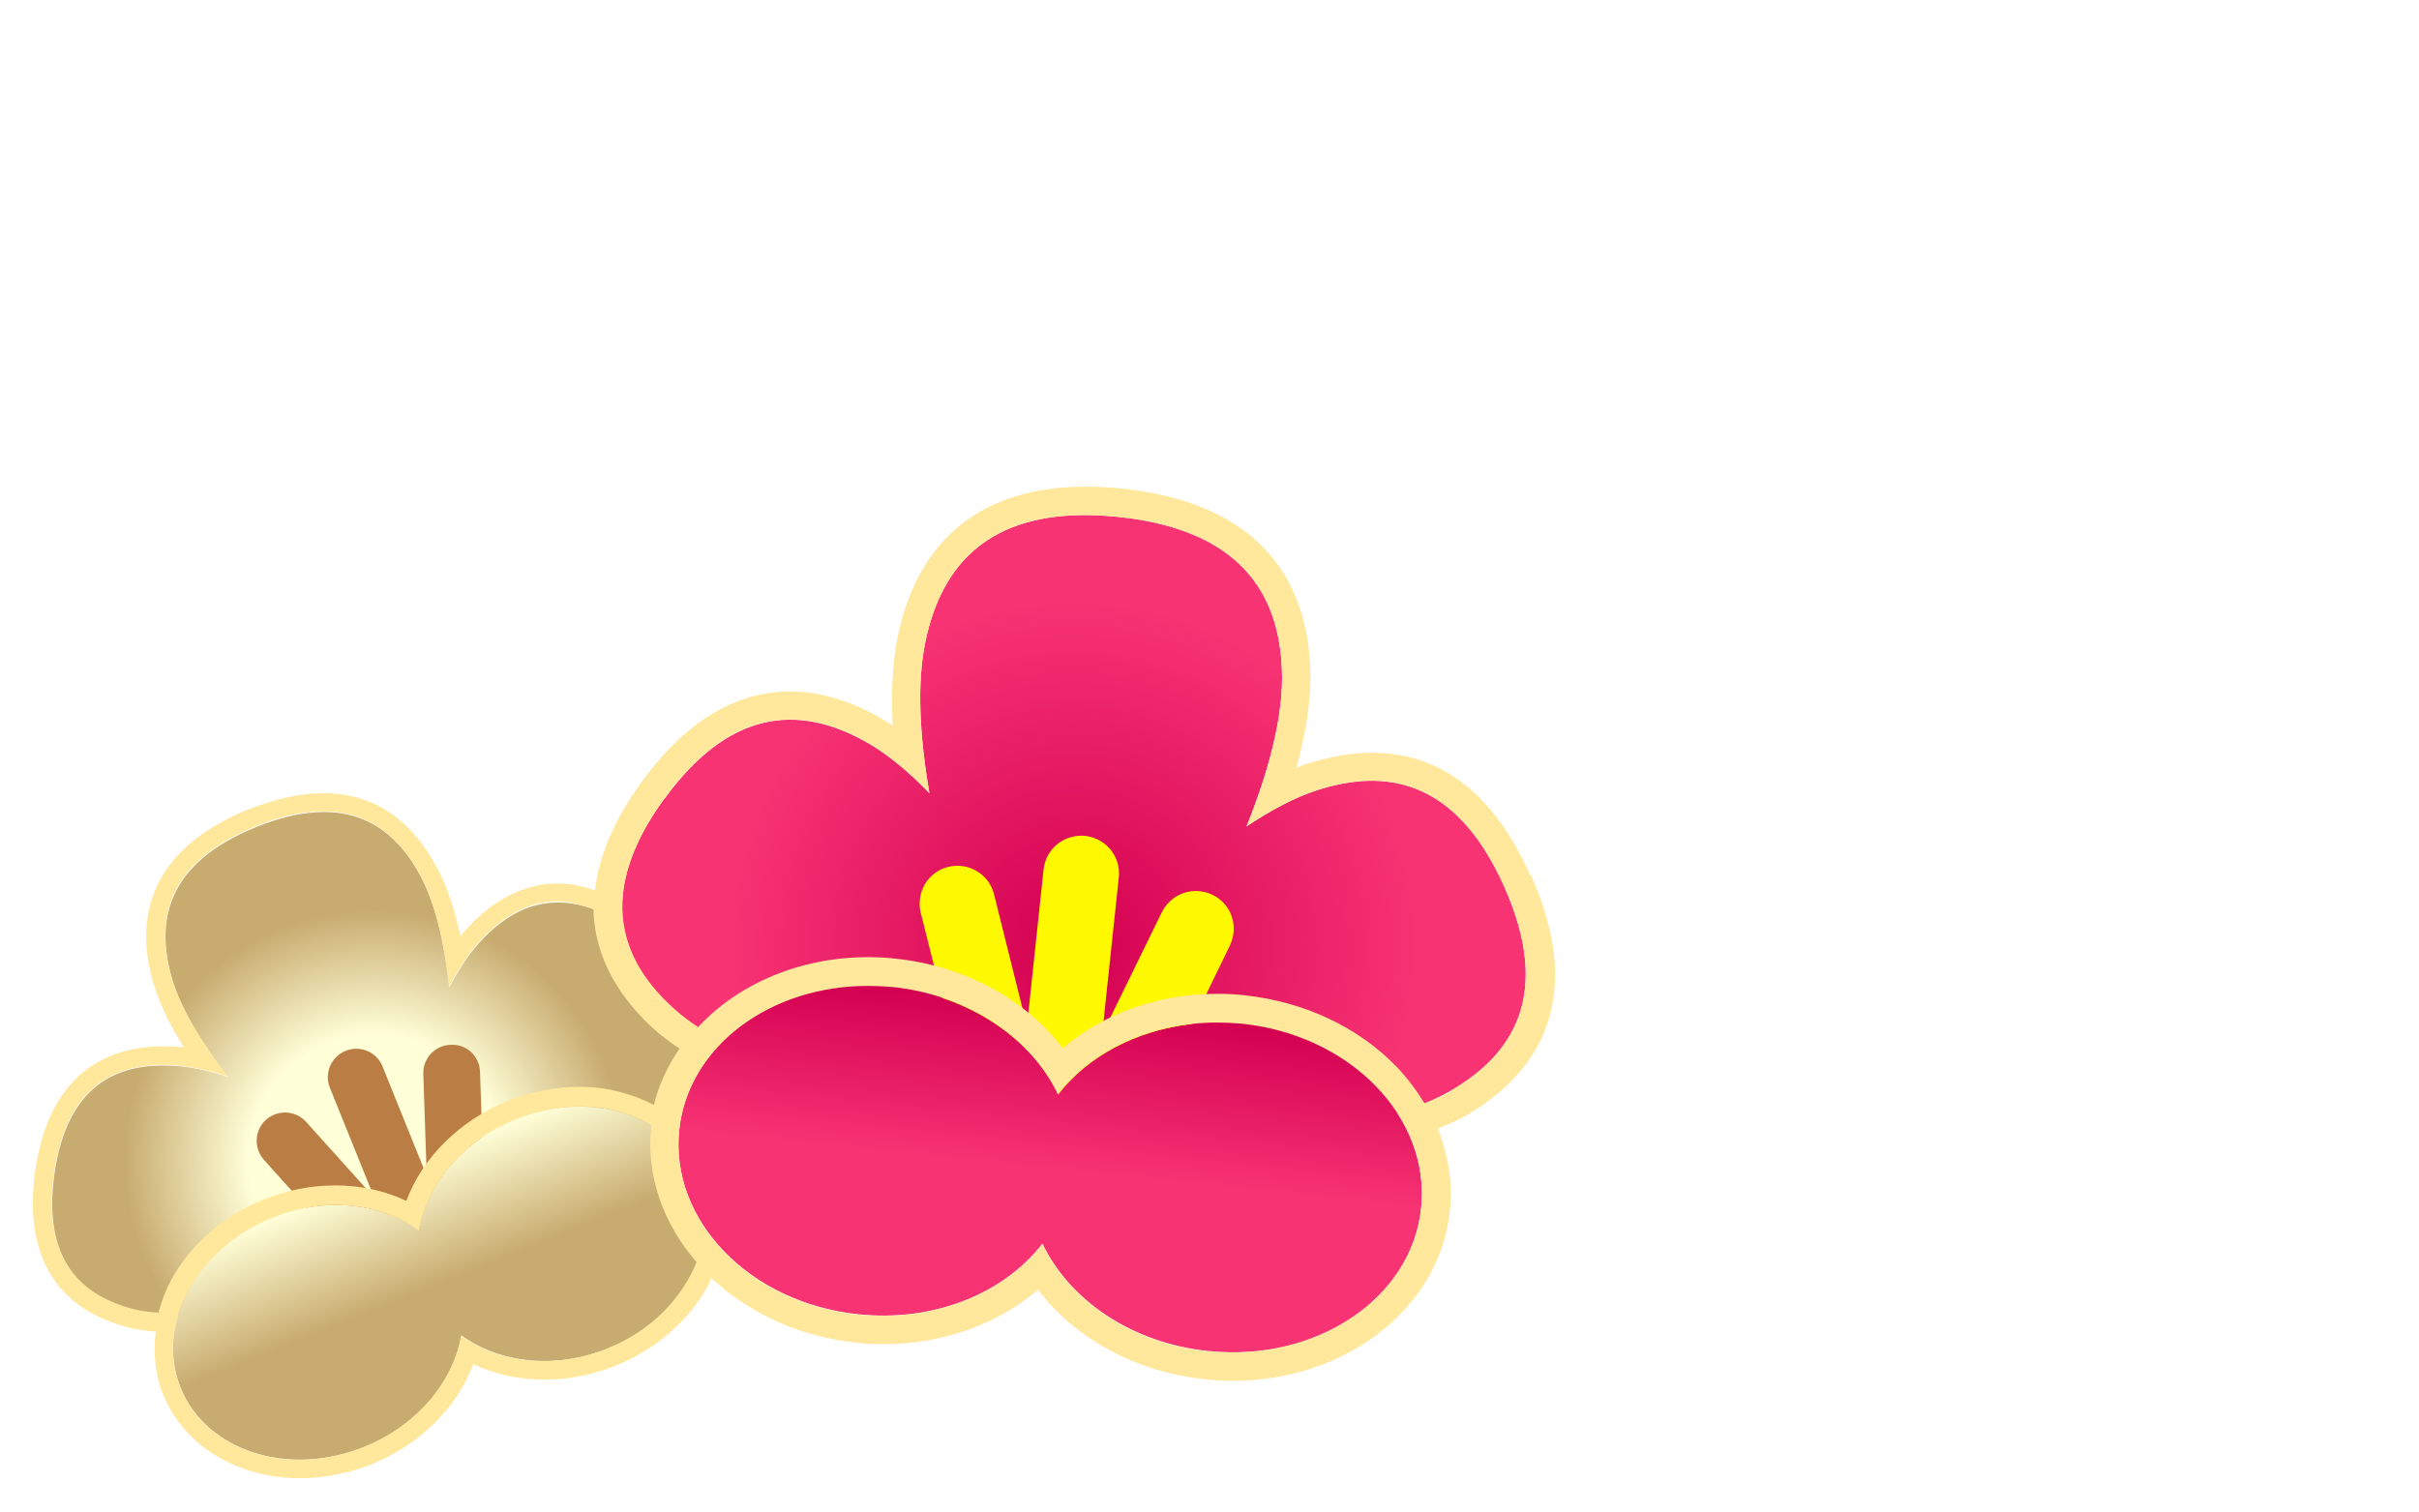
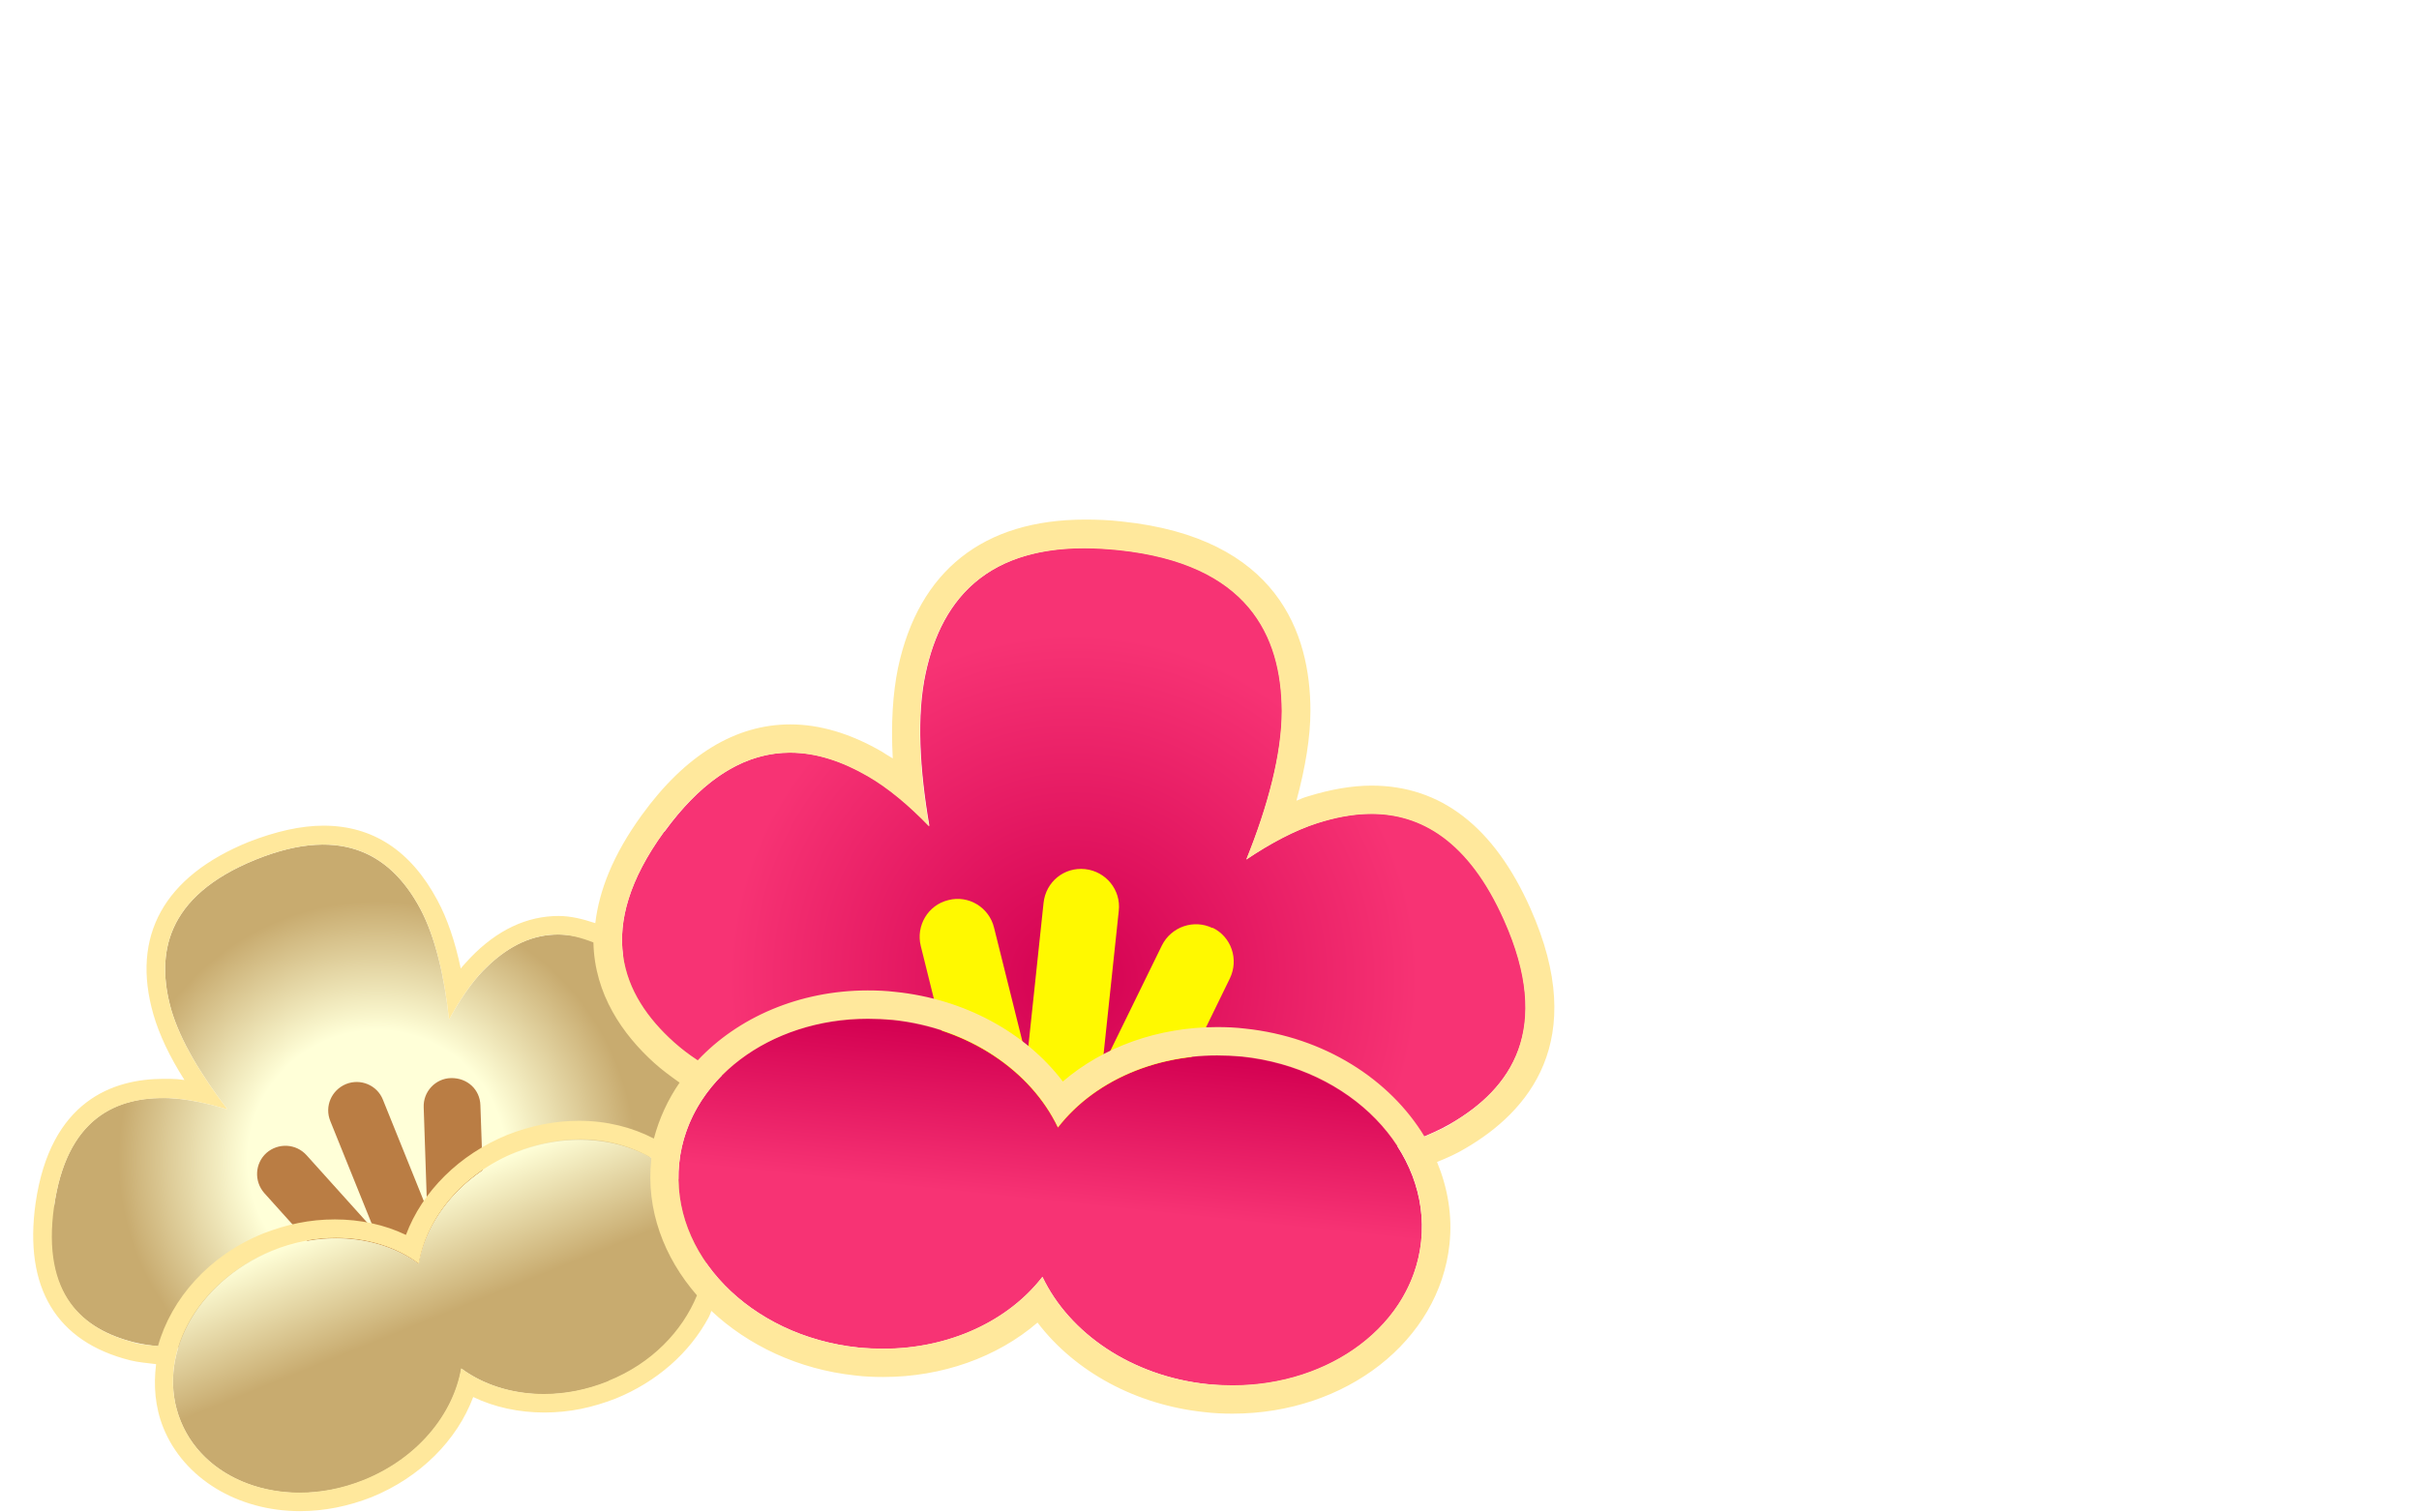
<svg xmlns="http://www.w3.org/2000/svg" id="b" viewBox="0 0 64 40">
  <defs>
    <style>.i{fill:none;}.j{fill:url(#h);}.k{fill:url(#g);}.l{fill:url(#f);}.m{fill:url(#e);}.n{fill:#ba7d44;}.o{fill:#ffe89c;}.p{fill:#fff900;}</style>
-     <radialGradient id="e" cx="-269.33" cy="18.33" fx="-269.33" fy="18.33" r="9.12" gradientTransform="translate(-237.53 -21.36) rotate(-174) scale(1 -1)" gradientUnits="userSpaceOnUse">
+     <radialGradient id="e" cx="246.31" cy="7.68" fx="246.31" fy="7.68" r="6.84" gradientTransform="translate(235.47 -68.7) rotate(158) scale(1 -1)" gradientUnits="userSpaceOnUse">
+       <stop offset=".5" stop-color="#ffffd8" />
+       <stop offset="1" stop-color="#c8ab6f" />
+     </radialGradient>
+     <linearGradient id="f" x1="246.31" y1="15.4" x2="246.31" y2="8.87" gradientTransform="translate(235.47 -68.7) rotate(158) scale(1 -1)" gradientUnits="userSpaceOnUse">
+       <stop offset=".5" stop-color="#c8ab6f" />
+       <stop offset="1" stop-color="#ffffd8" />
+     </linearGradient>
+     <radialGradient id="g" cx="-269.42" cy="19.2" fx="-269.42" fy="19.2" r="9.12" gradientTransform="translate(-237.53 -21.36) rotate(-174) scale(1 -1)" gradientUnits="userSpaceOnUse">
      <stop offset="0" stop-color="#d30051" />
      <stop offset="1" stop-color="#f73374" />
    </radialGradient>
-     <linearGradient id="f" x1="-269.33" y1="28.63" x2="-269.33" y2="19.93" gradientTransform="translate(-237.53 -21.36) rotate(-174) scale(1 -1)" gradientUnits="userSpaceOnUse">
+     <linearGradient id="h" x1="-269.42" y1="29.5" x2="-269.42" y2="20.8" gradientTransform="translate(-237.53 -21.36) rotate(-174) scale(1 -1)" gradientUnits="userSpaceOnUse">
      <stop offset=".5" stop-color="#f73374" />
      <stop offset="1" stop-color="#d30051" />
-     </linearGradient>
-     <radialGradient id="g" cx="9.9" cy="30.71" fx="9.9" fy="30.71" r="6.62" gradientUnits="userSpaceOnUse">
-       <stop offset=".5" stop-color="#ffffd8" />
-       <stop offset="1" stop-color="#c8ab6f" />
-     </radialGradient>
-     <linearGradient id="h" x1="12.68" y1="37.06" x2="10.23" y2="31" gradientUnits="userSpaceOnUse">
-       <stop offset=".5" stop-color="#c8ab6f" />
-       <stop offset="1" stop-color="#ffffd8" />
    </linearGradient>
  </defs>
  <g id="c">
    <g id="d">
-       <path class="m" d="M17.58,21.14c1.86-2.56,3.77-2.4,5.38-1.48.54.31,1.09.77,1.63,1.33-.26-1.5-.34-2.93-.1-4.04.42-1.97,1.69-3.63,5.11-3.27s4.31,2.25,4.32,4.26c0,1.13-.37,2.52-.94,3.93.64-.43,1.28-.77,1.87-.96,1.76-.57,3.67-.33,4.95,2.56,1.29,2.89.19,4.46-1.41,5.39-2.26,1.31-6.83,1.45-9.75,1.25-.22-.01-.46-.03-.73-.06-.01,0-.03,0-.04,0,0,0,0,0,0,0s0,0,0,0c-.01,0-.03,0-.04,0-.27-.03-.51-.06-.72-.09-2.9-.41-7.34-1.5-9.28-3.25-1.38-1.24-2.12-3.01-.26-5.57Z" />
-       <path class="l" d="M23.62,26.12c2.01.21,3.66,1.35,4.37,2.84,1.01-1.31,2.85-2.08,4.87-1.87,2.87.3,4.99,2.48,4.74,4.88s-2.78,4.09-5.65,3.78c-2.01-.21-3.66-1.35-4.37-2.84-1.01,1.31-2.85,2.08-4.87,1.87-2.87-.3-4.99-2.48-4.74-4.88s2.78-4.09,5.65-3.78Z" />
-       <path class="k" d="M18.37,27.9c.03-.1.04-.19.05-.29-.32-.2-.6-.41-.83-.62-.93-.84-1.42-1.76-1.49-2.76-1.42-.71-2.5-.24-3.31.6-.33.34-.63.78-.9,1.29-.13-1.14-.36-2.18-.76-2.93-.71-1.34-1.97-2.27-4.36-1.3-2.39.97-2.64,2.51-2.23,3.97.23.82.79,1.74,1.49,2.64-.55-.18-1.08-.29-1.55-.3-1.39-.05-2.71.52-3.04,2.87s.78,3.26,2.13,3.6c1.9.48,5.22-.36,7.29-1.12.16-.05.33-.12.51-.19,0,0,.02,0,.03-.01h0s.02,0,.03-.01c.19-.07.35-.15.5-.22,1.92-.85,4.71-2.45,5.85-4.04.13-.41.33-.8.59-1.17Z" />
-       <path class="n" d="M8.15,31.96c1.09-.19,2.16.04,2.93.61.16-.94.77-1.85,1.68-2.47l-.06-1.73c-.01-.41-.35-.75-.78-.72-.41.01-.74.36-.72.78l.09,2.69-1.17-2.9c-.15-.38-.59-.57-.98-.41-.38.16-.57.59-.41.98l1.17,2.9-1.8-2c-.28-.31-.75-.33-1.06-.06-.31.28-.33.75-.06,1.06l1.16,1.29Z" />
-       <path class="j" d="M17.59,30.01c-1-.77-2.51-.97-3.94-.39-1.41.57-2.36,1.73-2.57,2.95-1-.73-2.49-.91-3.89-.34-2.01.81-3.09,2.82-2.41,4.5.68,1.67,2.85,2.37,4.86,1.56,1.41-.57,2.36-1.73,2.57-2.95,1,.73,2.49.91,3.89.34,1.29-.52,2.19-1.55,2.49-2.65-.7-.86-1.07-1.91-1-3.01Z" />
-       <path class="p" d="M24.93,26.41c1.4.47,2.52,1.4,3.07,2.55.78-1.01,2.06-1.69,3.53-1.86l1.01-2.08c.24-.5.04-1.1-.46-1.34-.5-.24-1.09-.04-1.34.46l-1.58,3.23.44-4.15c.06-.55-.34-1.04-.89-1.1-.56-.05-1.04.34-1.1.89l-.44,4.15-.87-3.49c-.13-.54-.68-.86-1.21-.73-.54.13-.86.68-.73,1.21l.56,2.24Z" />
-       <path class="o" d="M40.49,23.17c-.96-2.16-2.37-3.25-4.2-3.25-.52,0-1.09.1-1.67.28-.11.03-.21.07-.32.12.24-.89.37-1.69.37-2.38,0-2.05-.87-4.58-4.99-5.01-.34-.04-.67-.05-.97-.05-2.69,0-4.4,1.35-4.95,3.92-.14.68-.19,1.48-.14,2.4-.1-.06-.2-.12-.29-.18-.83-.48-1.64-.72-2.43-.72-1.45,0-2.78.81-3.93,2.4-.77,1.06-1.13,2.01-1.23,2.86-.33-.11-.65-.18-.97-.18-.84,0-1.63.37-2.34,1.11-.08.09-.17.18-.25.28-.15-.72-.36-1.33-.62-1.81-.7-1.31-1.71-1.97-3.01-1.97-.6,0-1.26.15-1.98.43-2.24.91-3.12,2.49-2.52,4.57.15.52.42,1.1.82,1.73-.13-.02-.26-.03-.38-.03-.06,0-.11,0-.17,0-1.33,0-3,.57-3.39,3.3-.31,2.23.55,3.66,2.51,4.15.2.05.44.08.68.1-.07.57-.02,1.14.2,1.67.54,1.34,1.96,2.21,3.62,2.21.64,0,1.28-.13,1.89-.37,1.28-.52,2.26-1.5,2.69-2.65.57.27,1.21.41,1.88.41s1.27-.13,1.89-.37c1.08-.44,1.95-1.2,2.46-2.15.03-.06.05-.12.07-.17.97.91,2.3,1.55,3.82,1.71.24.03.49.04.74.04,1.55,0,3.01-.52,4.08-1.44.99,1.3,2.6,2.18,4.42,2.37.25.03.49.04.74.04,3,0,5.47-1.93,5.74-4.49.08-.75-.04-1.48-.32-2.18.26-.11.52-.22.75-.35,1.65-.96,3.29-2.83,1.72-6.35ZM4.21,34.74c-.22-.02-.45-.04-.65-.09-1.35-.34-2.46-1.25-2.13-3.6.32-2.26,1.56-2.87,2.89-2.87.05,0,.1,0,.15,0,.47.02,1,.13,1.55.3-.7-.91-1.25-1.82-1.49-2.64-.41-1.46-.16-3,2.23-3.97.69-.28,1.28-.4,1.79-.4,1.28,0,2.06.75,2.57,1.7.4.75.64,1.8.76,2.93.28-.51.58-.96.9-1.29.54-.55,1.19-.96,1.98-.96.29,0,.61.09.94.21.03,1.37.78,2.43,1.61,3.18.2.18.43.35.67.51-.31.45-.55.95-.68,1.49-.58-.3-1.25-.48-1.97-.48-.64,0-1.28.13-1.89.37-1.28.52-2.26,1.5-2.69,2.65-.56-.27-1.21-.41-1.88-.41s-1.27.13-1.89.37c-1.08.44-1.95,1.2-2.46,2.15-.14.27-.25.54-.32.82ZM16.09,35.68c-.57.23-1.15.34-1.7.34-.83,0-1.6-.24-2.19-.68-.21,1.22-1.16,2.38-2.57,2.95-.57.23-1.15.34-1.7.34-1.41,0-2.67-.7-3.15-1.9-.68-1.67.4-3.68,2.41-4.5.57-.23,1.15-.34,1.7-.34.83,0,1.6.24,2.19.68.21-1.22,1.16-2.38,2.57-2.95.57-.23,1.15-.34,1.7-.34.69,0,1.34.18,1.88.49,0,.02,0,.03,0,.05-.14,1.32.33,2.58,1.2,3.58-.39.95-1.19,1.81-2.33,2.27ZM32.61,35.79c-.22,0-.44-.01-.66-.03-2.01-.21-3.66-1.35-4.37-2.84-.9,1.16-2.46,1.9-4.21,1.9-.22,0-.44-.01-.66-.03-2.87-.3-4.99-2.48-4.74-4.88.23-2.21,2.4-3.82,4.99-3.82.22,0,.44.01.66.03,2.01.21,3.66,1.35,4.37,2.84.9-1.16,2.46-1.9,4.21-1.9.22,0,.44.01.66.03,2.87.3,4.99,2.48,4.74,4.88-.23,2.21-2.4,3.82-4.99,3.82ZM38.4,28.87c-.21.12-.45.23-.71.33-.21-.34-.45-.67-.75-.98-1.02-1.05-2.44-1.71-4-1.88-.24-.03-.49-.04-.74-.04-1.55,0-3.01.52-4.08,1.44-.99-1.3-2.6-2.18-4.42-2.37-.25-.03-.49-.04-.74-.04-1.82,0-3.44.72-4.49,1.85-.23-.15-.44-.31-.63-.48-1.38-1.24-2.12-3.01-.26-5.57,1.12-1.54,2.25-2.09,3.33-2.09.72,0,1.41.25,2.05.62.54.31,1.09.77,1.63,1.33-.26-1.5-.34-2.93-.1-4.04.38-1.79,1.46-3.32,4.21-3.32.28,0,.58.02.9.05,3.42.36,4.31,2.25,4.32,4.26,0,1.13-.37,2.52-.94,3.93.64-.43,1.28-.77,1.87-.96.47-.15.96-.25,1.44-.25,1.3,0,2.57.7,3.51,2.81,1.29,2.89.19,4.46-1.41,5.39Z" />
      <rect class="i" width="64" height="40" />
+       <path class="m" d="M1.43,31.93c.33-2.35,1.65-2.92,3.04-2.87.47.02,1,.13,1.55.3-.7-.91-1.25-1.82-1.49-2.64-.41-1.46-.16-3,2.23-3.97s3.65-.03,4.36,1.3c.4.75.64,1.8.76,2.93.28-.51.58-.96.9-1.29.97-1,2.31-1.51,4.18-.05,1.87,1.46,1.7,2.89.96,4.07-1.04,1.66-4.01,3.37-6.02,4.26-.15.07-.32.14-.5.22,0,0-.02,0-.03.01,0,0,0,0,0,0s0,0,0,0c0,0-.02,0-.03.01-.19.08-.36.14-.51.19-2.06.75-5.39,1.59-7.29,1.12-1.35-.34-2.46-1.25-2.13-3.6Z" />
+       <path class="n" d="M8.15,32.84c1.09-.19,2.16.04,2.93.61.16-.94.77-1.85,1.69-2.47l-.06-1.73c-.01-.41-.34-.73-.78-.72-.41.01-.74.36-.72.78l.09,2.69-1.17-2.9c-.15-.38-.59-.57-.98-.41-.38.16-.57.59-.41.98l1.17,2.9-1.8-2c-.28-.31-.75-.33-1.06-.06-.31.28-.33.75-.06,1.06l1.16,1.29Z" />
+       <path class="l" d="M7.19,33.11c1.41-.57,2.9-.39,3.89.34.21-1.22,1.16-2.38,2.57-2.95,2.01-.81,4.18-.11,4.86,1.56s-.4,3.68-2.41,4.5c-1.41.57-2.9.39-3.89-.34-.21,1.22-1.16,2.38-2.57,2.95-2.01.81-4.18.11-4.86-1.56s.4-3.68,2.41-4.5Z" />
+       <path class="k" d="M17.58,22.01c1.86-2.56,3.77-2.4,5.38-1.48.54.31,1.09.77,1.63,1.33-.26-1.5-.34-2.93-.1-4.04.42-1.97,1.69-3.63,5.11-3.27s4.31,2.25,4.32,4.26c0,1.13-.37,2.52-.94,3.93.64-.43,1.28-.77,1.87-.96,1.76-.57,3.67-.33,4.95,2.56,1.29,2.89.19,4.46-1.41,5.39-2.26,1.31-6.83,1.45-9.75,1.25-.22-.01-.46-.03-.73-.06-.01,0-.03,0-.04,0,0,0,0,0,0,0s0,0,0,0c-.01,0-.03,0-.04,0-.27-.03-.51-.06-.72-.09-2.9-.41-7.34-1.5-9.28-3.25-1.38-1.24-2.12-3.01-.26-5.57Z" />
+       <path class="p" d="M32.08,24.56c-.49-.24-1.09-.04-1.34.46l-1.58,3.23.44-4.15c.06-.55-.34-1.04-.89-1.1-.56-.06-1.04.34-1.1.89l-.44,4.15-.87-3.49c-.13-.54-.68-.87-1.21-.73-.54.13-.86.68-.73,1.21l1.54,6.2c.11.46.52.76.97.76.08,0,.16,0,.24-.03.12-.03.22-.09.32-.15.1.05.21.09.33.1.04,0,.07,0,.11,0,.08,0,.16-.02.24-.04.08.09.17.16.29.22.14.07.29.1.44.1.37,0,.73-.21.9-.56l2.8-5.74c.24-.5.04-1.1-.46-1.34Z" />
+       <path class="j" d="M23.62,27c2.01.21,3.66,1.35,4.37,2.84,1.01-1.31,2.85-2.08,4.87-1.87,2.87.3,4.99,2.48,4.74,4.88s-2.78,4.09-5.65,3.78c-2.01-.21-3.66-1.35-4.37-2.84-1.01,1.31-2.85,2.08-4.87,1.87-2.87-.3-4.99-2.48-4.74-4.88s2.78-4.09,5.65-3.78Z" />
+       <path class="o" d="M40.49,24.04c-.96-2.16-2.37-3.25-4.2-3.25-.52,0-1.09.1-1.67.28-.11.03-.21.07-.32.12.24-.89.37-1.69.37-2.38,0-2.05-.87-4.58-4.99-5.01-.34-.04-.67-.05-.97-.05-2.69,0-4.4,1.35-4.95,3.92-.14.68-.19,1.48-.14,2.4-.1-.06-.2-.12-.29-.18-.83-.48-1.64-.72-2.42-.72-1.45,0-2.78.81-3.93,2.4-.77,1.06-1.13,2.01-1.23,2.86-.33-.11-.65-.19-.97-.19-.84,0-1.63.37-2.34,1.11-.08.09-.17.18-.25.28-.15-.72-.36-1.33-.62-1.81-.7-1.31-1.71-1.97-3.01-1.97-.6,0-1.26.15-1.98.43-2.24.91-3.12,2.49-2.52,4.57.15.52.42,1.1.82,1.73-.13-.02-.26-.03-.38-.03-.06,0-.11,0-.17,0-1.33,0-3,.57-3.39,3.3-.31,2.23.55,3.66,2.51,4.15.2.05.44.07.68.1-.07.56-.03,1.13.19,1.68.54,1.34,1.96,2.21,3.62,2.21.64,0,1.28-.13,1.89-.37,1.28-.52,2.26-1.5,2.69-2.65.56.27,1.21.41,1.88.41s1.27-.13,1.89-.37c1.08-.44,1.95-1.2,2.46-2.15.03-.06.05-.11.07-.17.97.91,2.3,1.55,3.81,1.71.24.03.49.04.74.04,1.55,0,3.01-.52,4.08-1.44.99,1.3,2.6,2.18,4.42,2.37.25.03.49.04.74.04,3,0,5.47-1.93,5.74-4.49.08-.76-.05-1.49-.33-2.17.27-.11.52-.22.75-.36,1.65-.96,3.29-2.83,1.72-6.35ZM3.56,35.53c-1.35-.34-2.46-1.25-2.13-3.6.32-2.26,1.56-2.87,2.89-2.87.05,0,.1,0,.15,0,.47.02,1,.13,1.55.3-.7-.91-1.25-1.82-1.49-2.64-.41-1.46-.16-3,2.23-3.97.69-.28,1.28-.4,1.79-.4,1.28,0,2.06.75,2.57,1.7.4.75.64,1.8.76,2.93.28-.51.58-.96.9-1.29.54-.55,1.19-.96,1.98-.96.29,0,.61.08.94.21.03,1.38.78,2.44,1.61,3.19.2.18.43.35.67.52-.31.45-.54.95-.68,1.48-.58-.3-1.25-.47-1.98-.47-.64,0-1.28.13-1.89.37-1.28.52-2.26,1.5-2.69,2.65-.56-.27-1.21-.41-1.88-.41s-1.27.13-1.89.37c-1.44.58-2.44,1.73-2.79,2.98-.23-.02-.45-.04-.65-.09ZM16.09,36.55c-.57.23-1.15.34-1.7.34-.83,0-1.6-.24-2.19-.68-.21,1.22-1.16,2.38-2.57,2.95-.57.23-1.15.34-1.7.34-1.41,0-2.67-.7-3.15-1.9-.68-1.67.4-3.68,2.41-4.5.57-.23,1.15-.34,1.7-.34.83,0,1.6.24,2.19.68.21-1.22,1.16-2.38,2.57-2.95.57-.23,1.15-.34,1.7-.34.69,0,1.34.18,1.88.49,0,.02,0,.03,0,.05-.14,1.32.33,2.58,1.21,3.59-.39.95-1.2,1.8-2.34,2.26ZM32.61,36.66c-.22,0-.44-.01-.66-.03-2.01-.21-3.66-1.35-4.37-2.84-.9,1.16-2.46,1.9-4.21,1.9-.22,0-.44-.01-.66-.03-2.87-.3-4.99-2.48-4.74-4.88.23-2.21,2.4-3.82,4.99-3.82.22,0,.44.01.66.03,2.01.21,3.66,1.35,4.37,2.84.9-1.16,2.46-1.9,4.21-1.9.22,0,.44.01.66.03,2.87.3,4.99,2.48,4.74,4.88-.23,2.21-2.4,3.82-4.99,3.82ZM38.4,29.74c-.21.12-.46.23-.71.34-.91-1.51-2.65-2.64-4.75-2.86-.25-.03-.49-.04-.74-.04-1.55,0-3.01.52-4.08,1.44-.99-1.3-2.6-2.18-4.42-2.37-.25-.03-.49-.04-.74-.04h0c-1.82,0-3.44.72-4.5,1.85-.23-.15-.44-.31-.63-.48-1.38-1.24-2.12-3.01-.26-5.57,1.12-1.53,2.25-2.09,3.33-2.09.72,0,1.41.25,2.05.62.54.31,1.09.77,1.63,1.33-.26-1.5-.34-2.93-.1-4.04.38-1.79,1.46-3.32,4.21-3.32.28,0,.58.02.9.05,3.42.36,4.31,2.25,4.32,4.26,0,1.13-.37,2.52-.94,3.93.64-.43,1.28-.77,1.87-.96.47-.15.96-.25,1.44-.25,1.3,0,2.57.7,3.51,2.81,1.29,2.89.19,4.46-1.41,5.39Z" />
    </g>
  </g>
</svg>
